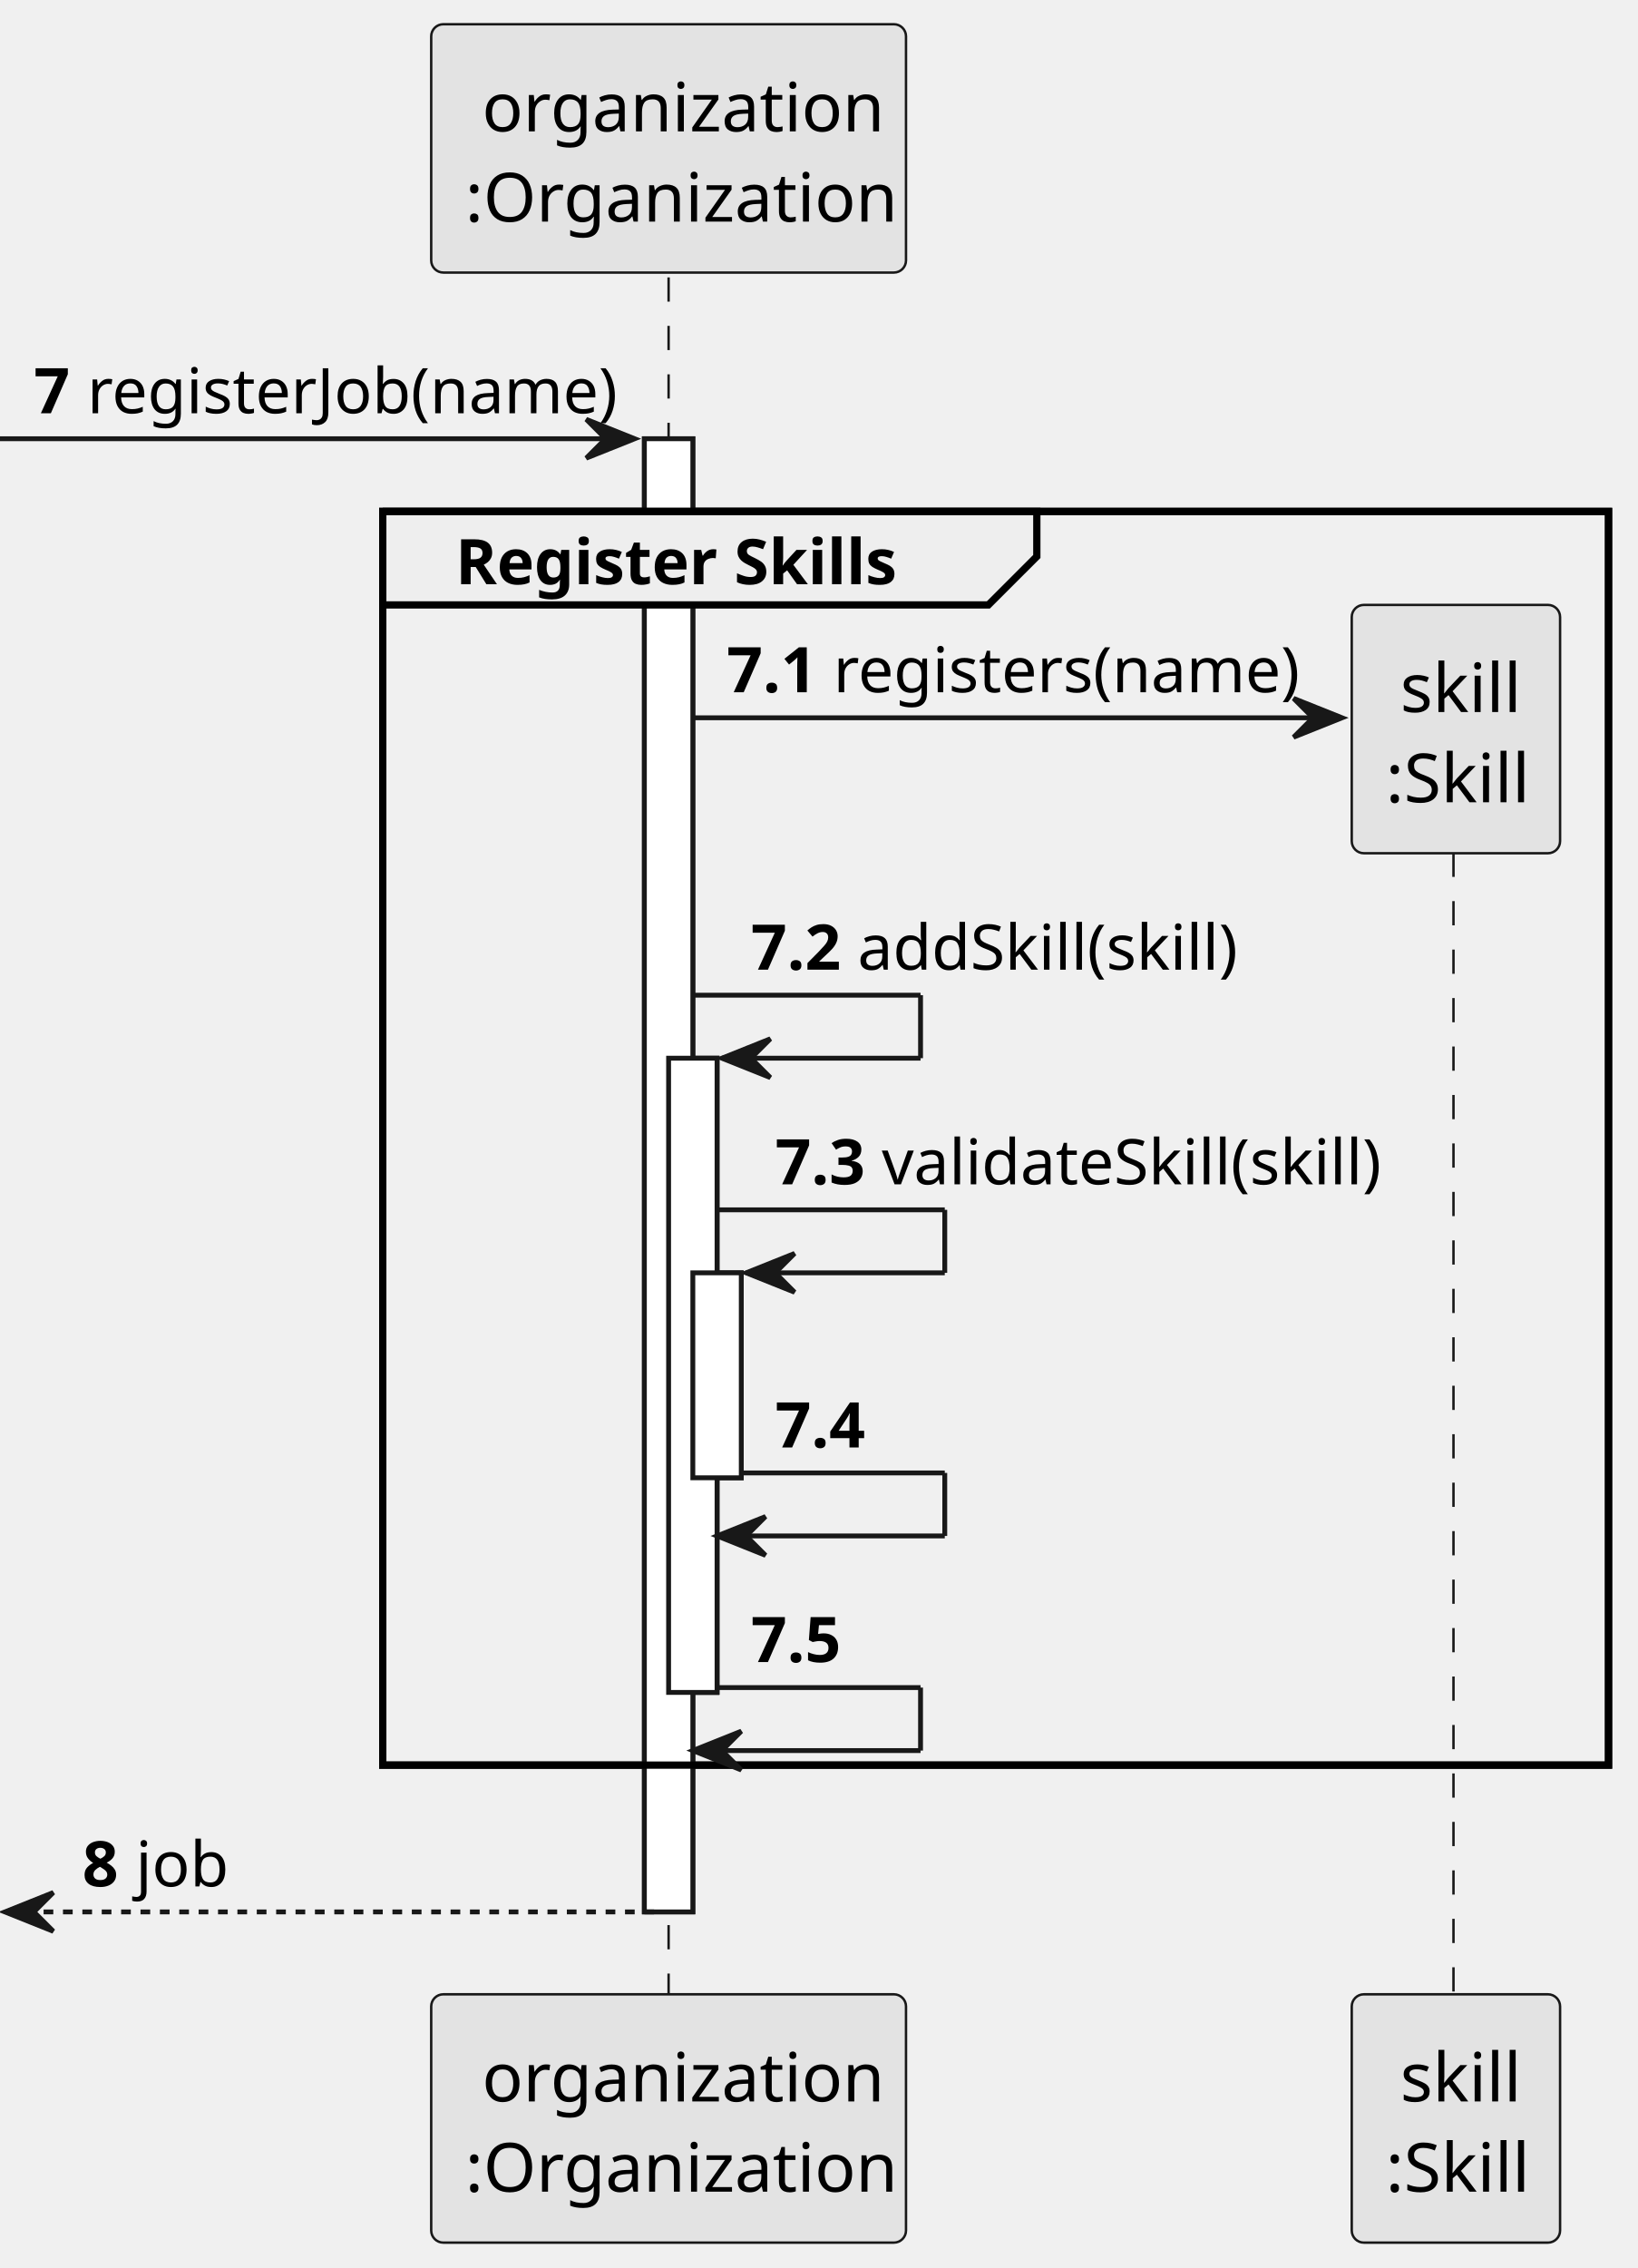
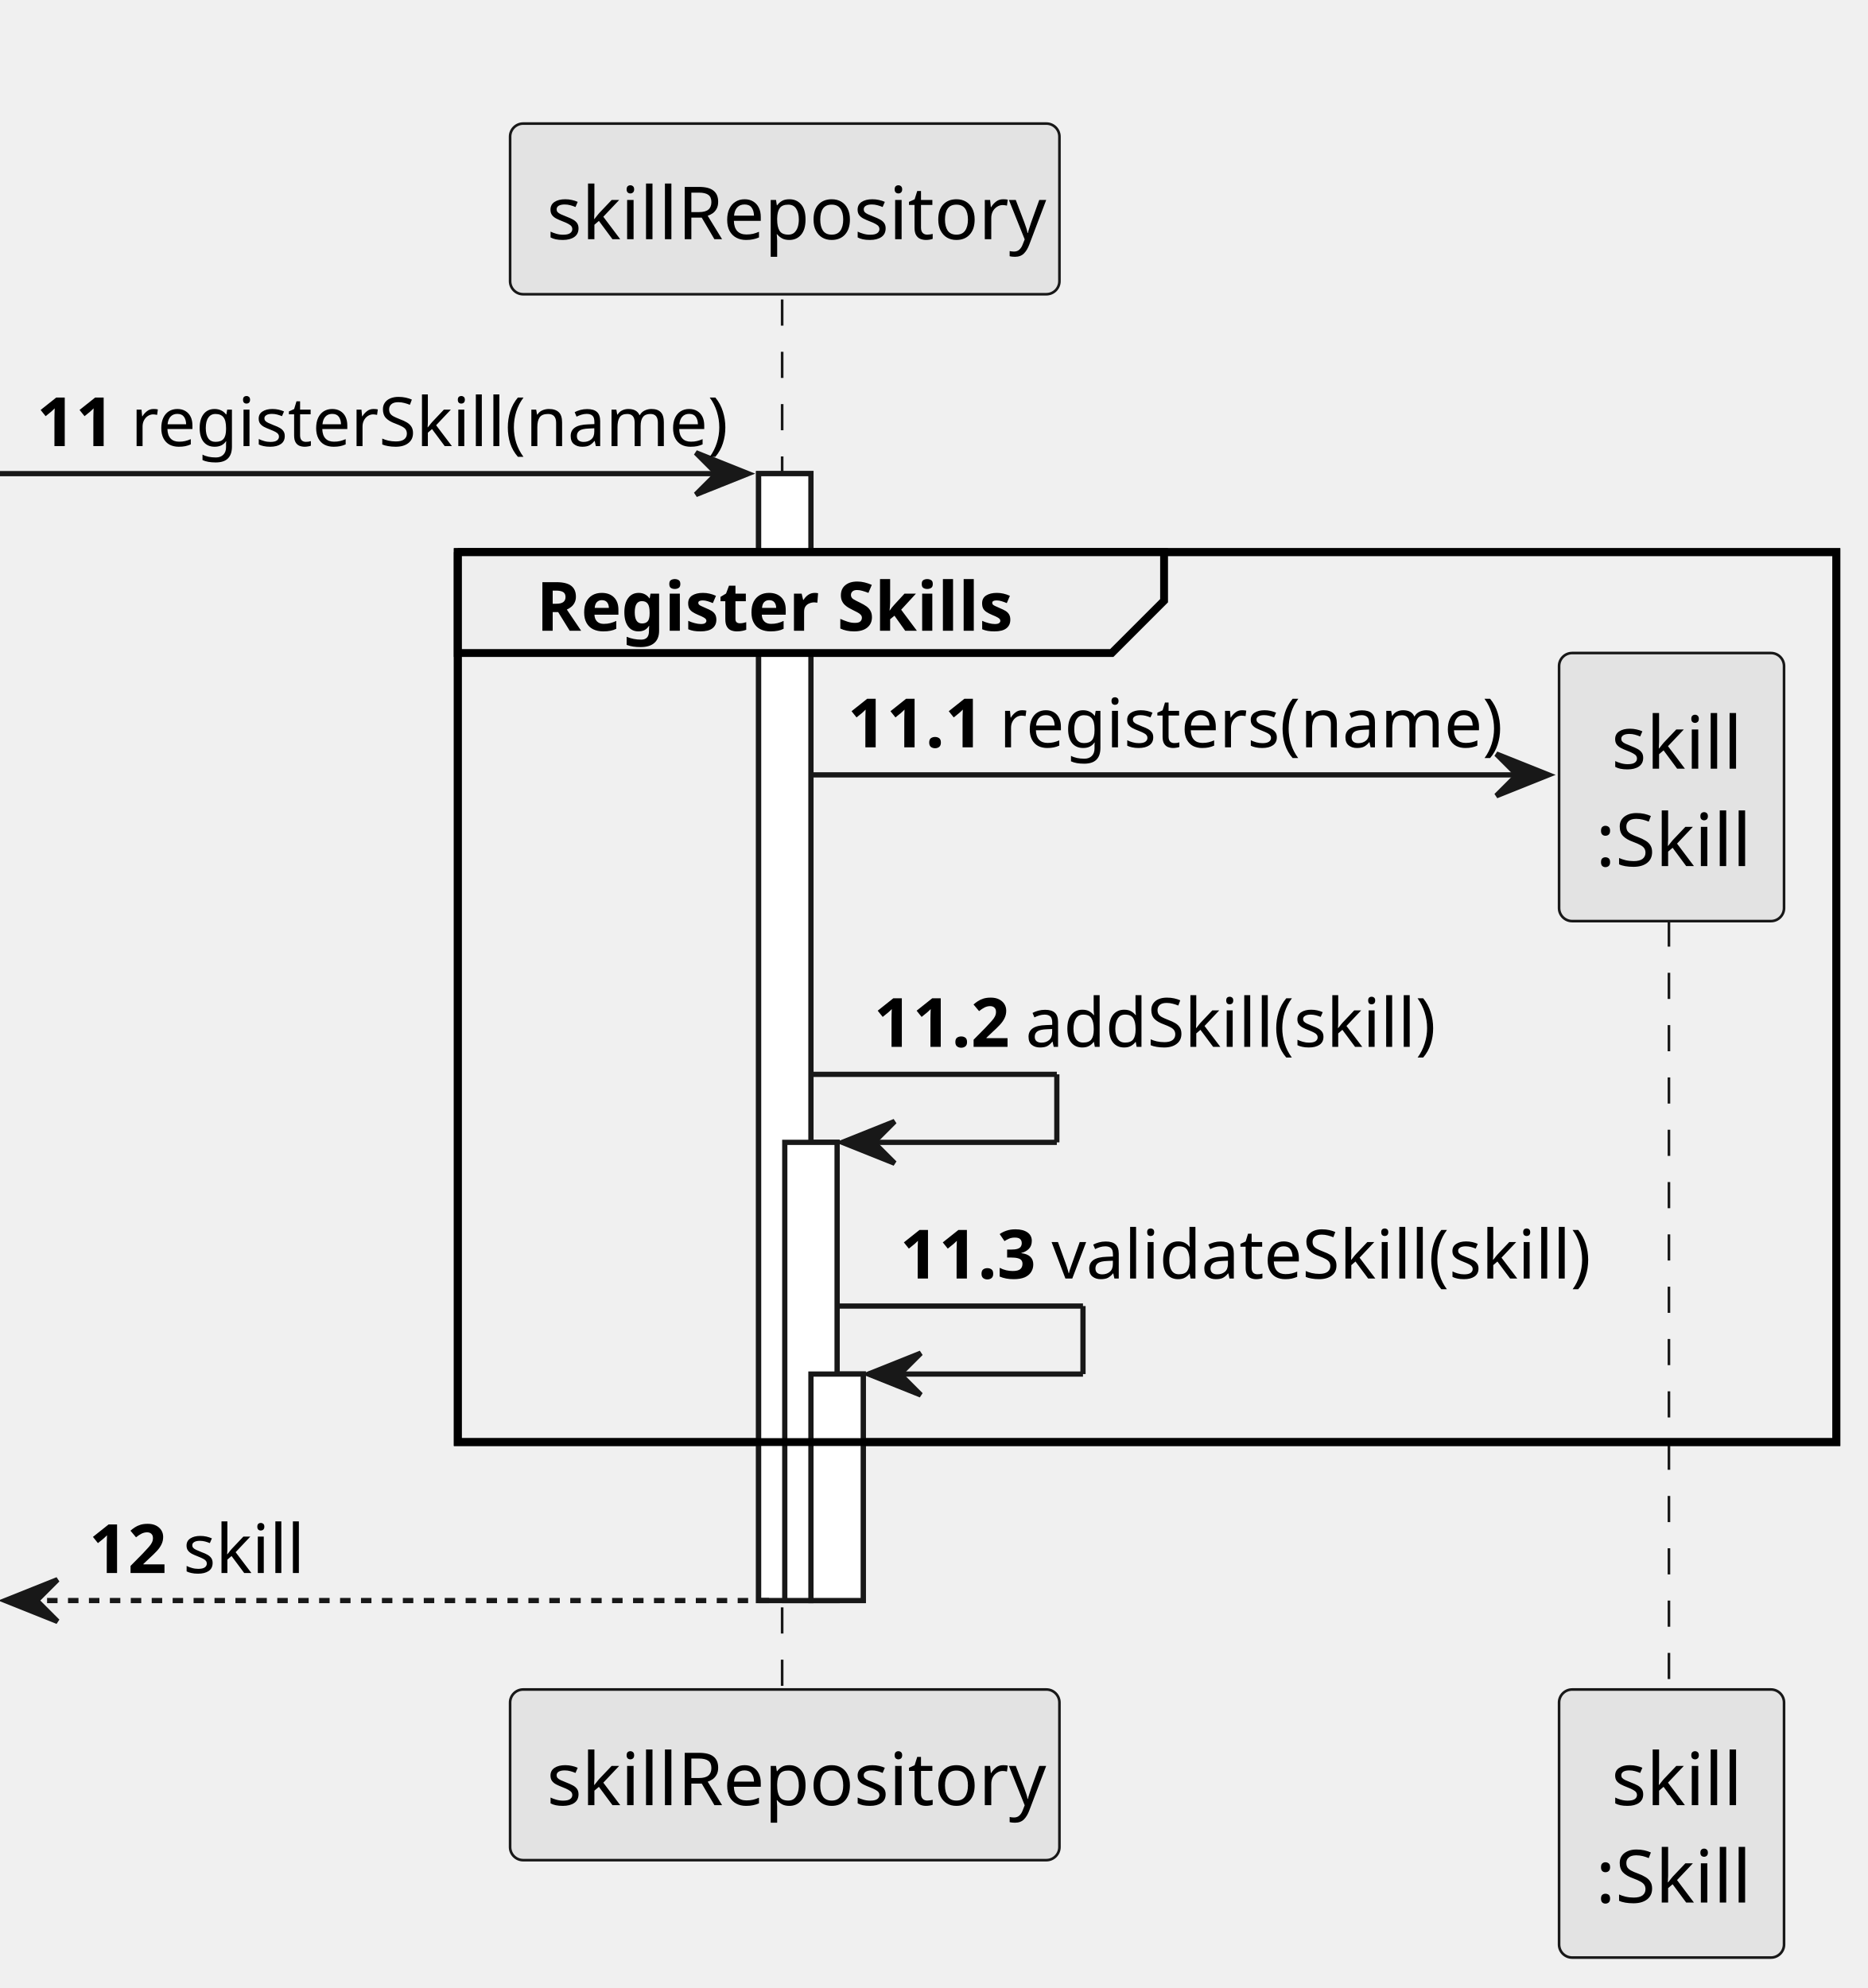
- <svg xmlns="http://www.w3.org/2000/svg" contentStyleType="text/css" height="468px" preserveAspectRatio="none" style="width:338px;height:468px;background:#FFFFFF;" version="1.1" viewBox="0 0 338 468" width="338px" zoomAndPan="magnify">
+ <svg xmlns="http://www.w3.org/2000/svg" contentStyleType="text/css" height="380px" preserveAspectRatio="none" style="width:357px;height:380px;background:#FFFFFF;" version="1.1" viewBox="0 0 357 380" width="357px" zoomAndPan="magnify">
  <defs />
  <g>
-     <rect fill="#FFFFFF" height="303.988" style="stroke:#181818;stroke-width:1.0;" width="10" x="133" y="90.533" />
-     <rect fill="#FFFFFF" height="130.873" style="stroke:#181818;stroke-width:1.0;" width="10" x="138" y="218.357" />
-     <rect fill="#FFFFFF" height="42.291" style="stroke:#181818;stroke-width:1.0;" width="10" x="143" y="262.648" />
-     <rect fill="none" height="258.697" style="stroke:#000000;stroke-width:1.5;" width="253" x="79" y="105.533" />
-     <line style="stroke:#181818;stroke-width:0.5;stroke-dasharray:5.0,5.0;" x1="138" x2="138" y1="57.242" y2="412.522" />
-     <line style="stroke:#181818;stroke-width:0.5;stroke-dasharray:5.0,5.0;" x1="300" x2="300" y1="165.945" y2="412.522" />
-     <rect fill="#E3E3E3" height="51.242" rx="2.5" ry="2.5" style="stroke:#181818;stroke-width:0.5;" width="98" x="89" y="5" />
-     <text fill="#000000" font-family="sans-serif" font-size="14" lengthAdjust="spacing" textLength="77" x="99.5" y="27.107">organization</text>
-     <text fill="#000000" font-family="sans-serif" font-size="14" lengthAdjust="spacing" textLength="84" x="96" y="45.728">:Organization</text>
-     <rect fill="#E3E3E3" height="51.242" rx="2.5" ry="2.5" style="stroke:#181818;stroke-width:0.5;" width="98" x="89" y="411.522" />
-     <text fill="#000000" font-family="sans-serif" font-size="14" lengthAdjust="spacing" textLength="77" x="99.5" y="433.629">organization</text>
-     <text fill="#000000" font-family="sans-serif" font-size="14" lengthAdjust="spacing" textLength="84" x="96" y="452.25">:Organization</text>
-     <rect fill="#E3E3E3" height="51.242" rx="2.5" ry="2.5" style="stroke:#181818;stroke-width:0.5;" width="43" x="279" y="411.522" />
-     <text fill="#000000" font-family="sans-serif" font-size="14" lengthAdjust="spacing" textLength="23" x="289" y="433.629">skill</text>
-     <text fill="#000000" font-family="sans-serif" font-size="14" lengthAdjust="spacing" textLength="29" x="286" y="452.25">:Skill</text>
-     <rect fill="#FFFFFF" height="303.988" style="stroke:#181818;stroke-width:1.0;" width="10" x="133" y="90.533" />
-     <rect fill="#FFFFFF" height="130.873" style="stroke:#181818;stroke-width:1.0;" width="10" x="138" y="218.357" />
-     <rect fill="#FFFFFF" height="42.291" style="stroke:#181818;stroke-width:1.0;" width="10" x="143" y="262.648" />
-     <polygon fill="#181818" points="121,86.533,131,90.533,121,94.533,125,90.533" style="stroke:#181818;stroke-width:1.0;" />
-     <line style="stroke:#181818;stroke-width:1.0;" x1="0" x2="127" y1="90.533" y2="90.533" />
-     <text fill="#000000" font-family="sans-serif" font-size="13" font-weight="bold" lengthAdjust="spacing" textLength="7" x="7" y="85.27">7</text>
-     <text fill="#000000" font-family="sans-serif" font-size="13" lengthAdjust="spacing" textLength="103" x="18" y="85.27">registerJob(name)</text>
-     <path d="M79,105.533 L214,105.533 L214,114.824 L204,124.824 L79,124.824 L79,105.533 " fill="#EEEEEE" style="stroke:#000000;stroke-width:1.5;" />
-     <rect fill="none" height="258.697" style="stroke:#000000;stroke-width:1.5;" width="253" x="79" y="105.533" />
-     <text fill="#000000" font-family="sans-serif" font-size="13" font-weight="bold" lengthAdjust="spacing" textLength="90" x="94" y="120.561">Register Skills</text>
-     <polygon fill="#181818" points="267,144.115,277,148.115,267,152.115,271,148.115" style="stroke:#181818;stroke-width:1.0;" />
-     <line style="stroke:#181818;stroke-width:1.0;" x1="143" x2="273" y1="148.115" y2="148.115" />
-     <text fill="#000000" font-family="sans-serif" font-size="13" font-weight="bold" lengthAdjust="spacing" textLength="18" x="150" y="142.852">7.1</text>
-     <text fill="#000000" font-family="sans-serif" font-size="13" lengthAdjust="spacing" textLength="90" x="172" y="142.852">registers(name)</text>
-     <rect fill="#E3E3E3" height="51.242" rx="2.5" ry="2.5" style="stroke:#181818;stroke-width:0.5;" width="43" x="279" y="124.824" />
-     <text fill="#000000" font-family="sans-serif" font-size="14" lengthAdjust="spacing" textLength="23" x="289" y="146.932">skill</text>
-     <text fill="#000000" font-family="sans-serif" font-size="14" lengthAdjust="spacing" textLength="29" x="286" y="165.553">:Skill</text>
-     <line style="stroke:#181818;stroke-width:1.0;" x1="143" x2="190" y1="205.357" y2="205.357" />
-     <line style="stroke:#181818;stroke-width:1.0;" x1="190" x2="190" y1="205.357" y2="218.357" />
-     <line style="stroke:#181818;stroke-width:1.0;" x1="149" x2="190" y1="218.357" y2="218.357" />
-     <polygon fill="#181818" points="159,214.357,149,218.357,159,222.357,155,218.357" style="stroke:#181818;stroke-width:1.0;" />
-     <text fill="#000000" font-family="sans-serif" font-size="13" font-weight="bold" lengthAdjust="spacing" textLength="18" x="155" y="200.095">7.2</text>
-     <text fill="#000000" font-family="sans-serif" font-size="13" lengthAdjust="spacing" textLength="77" x="177" y="200.095">addSkill(skill)</text>
-     <line style="stroke:#181818;stroke-width:1.0;" x1="148" x2="195" y1="249.648" y2="249.648" />
-     <line style="stroke:#181818;stroke-width:1.0;" x1="195" x2="195" y1="249.648" y2="262.648" />
-     <line style="stroke:#181818;stroke-width:1.0;" x1="154" x2="195" y1="262.648" y2="262.648" />
-     <polygon fill="#181818" points="164,258.648,154,262.648,164,266.648,160,262.648" style="stroke:#181818;stroke-width:1.0;" />
-     <text fill="#000000" font-family="sans-serif" font-size="13" font-weight="bold" lengthAdjust="spacing" textLength="18" x="160" y="244.386">7.3</text>
-     <text fill="#000000" font-family="sans-serif" font-size="13" lengthAdjust="spacing" textLength="99" x="182" y="244.386">validateSkill(skill)</text>
-     <line style="stroke:#181818;stroke-width:1.0;" x1="153" x2="195" y1="303.94" y2="303.94" />
-     <line style="stroke:#181818;stroke-width:1.0;" x1="195" x2="195" y1="303.94" y2="316.94" />
-     <line style="stroke:#181818;stroke-width:1.0;" x1="148" x2="195" y1="316.94" y2="316.94" />
-     <polygon fill="#181818" points="158,312.94,148,316.94,158,320.94,154,316.94" style="stroke:#181818;stroke-width:1.0;" />
-     <text fill="#000000" font-family="sans-serif" font-size="13" font-weight="bold" lengthAdjust="spacing" textLength="18" x="160" y="298.677">7.4</text>
-     <text fill="#000000" font-family="sans-serif" font-size="13" lengthAdjust="spacing" textLength="4" x="182" y="298.677"> </text>
-     <line style="stroke:#181818;stroke-width:1.0;" x1="148" x2="190" y1="348.231" y2="348.231" />
-     <line style="stroke:#181818;stroke-width:1.0;" x1="190" x2="190" y1="348.231" y2="361.231" />
-     <line style="stroke:#181818;stroke-width:1.0;" x1="143" x2="190" y1="361.231" y2="361.231" />
-     <polygon fill="#181818" points="153,357.231,143,361.231,153,365.231,149,361.231" style="stroke:#181818;stroke-width:1.0;" />
-     <text fill="#000000" font-family="sans-serif" font-size="13" font-weight="bold" lengthAdjust="spacing" textLength="18" x="155" y="342.968">7.5</text>
-     <text fill="#000000" font-family="sans-serif" font-size="13" lengthAdjust="spacing" textLength="4" x="177" y="342.968"> </text>
-     <polygon fill="#181818" points="11,390.522,1,394.522,11,398.522,7,394.522" style="stroke:#181818;stroke-width:1.0;" />
-     <line style="stroke:#181818;stroke-width:1.0;stroke-dasharray:2.0,2.0;" x1="5" x2="137" y1="394.522" y2="394.522" />
-     <text fill="#000000" font-family="sans-serif" font-size="13" font-weight="bold" lengthAdjust="spacing" textLength="7" x="17" y="389.259">8</text>
-     <text fill="#000000" font-family="sans-serif" font-size="13" lengthAdjust="spacing" textLength="17" x="28" y="389.259">job</text>
+     <rect fill="#FFFFFF" height="215.406" style="stroke:#181818;stroke-width:1.0;" width="10" x="145" y="90.533" />
+     <rect fill="#FFFFFF" height="87.582" style="stroke:#181818;stroke-width:1.0;" width="10" x="150" y="218.357" />
+     <rect fill="#FFFFFF" height="43.291" style="stroke:#181818;stroke-width:1.0;" width="10" x="155" y="262.648" />
+     <rect fill="none" height="170.115" style="stroke:#000000;stroke-width:1.5;" width="263.5" x="87.5" y="105.533" />
+     <line style="stroke:#181818;stroke-width:0.5;stroke-dasharray:5.0,5.0;" x1="149.5" x2="149.5" y1="57.242" y2="323.94" />
+     <line style="stroke:#181818;stroke-width:0.5;stroke-dasharray:5.0,5.0;" x1="319" x2="319" y1="165.945" y2="323.94" />
+     <rect fill="#E3E3E3" height="32.621" rx="2.5" ry="2.5" style="stroke:#181818;stroke-width:0.5;" width="105" x="97.5" y="23.621" />
+     <text fill="#000000" font-family="sans-serif" font-size="14" lengthAdjust="spacing" textLength="91" x="104.5" y="45.728">skillRepository</text>
+     <rect fill="#E3E3E3" height="32.621" rx="2.5" ry="2.5" style="stroke:#181818;stroke-width:0.5;" width="105" x="97.5" y="322.94" />
+     <text fill="#000000" font-family="sans-serif" font-size="14" lengthAdjust="spacing" textLength="91" x="104.5" y="345.047">skillRepository</text>
+     <rect fill="#E3E3E3" height="51.242" rx="2.5" ry="2.5" style="stroke:#181818;stroke-width:0.5;" width="43" x="298" y="322.94" />
+     <text fill="#000000" font-family="sans-serif" font-size="14" lengthAdjust="spacing" textLength="23" x="308" y="345.047">skill</text>
+     <text fill="#000000" font-family="sans-serif" font-size="14" lengthAdjust="spacing" textLength="29" x="305" y="363.668">:Skill</text>
+     <rect fill="#FFFFFF" height="215.406" style="stroke:#181818;stroke-width:1.0;" width="10" x="145" y="90.533" />
+     <rect fill="#FFFFFF" height="87.582" style="stroke:#181818;stroke-width:1.0;" width="10" x="150" y="218.357" />
+     <rect fill="#FFFFFF" height="43.291" style="stroke:#181818;stroke-width:1.0;" width="10" x="155" y="262.648" />
+     <polygon fill="#181818" points="133,86.533,143,90.533,133,94.533,137,90.533" style="stroke:#181818;stroke-width:1.0;" />
+     <line style="stroke:#181818;stroke-width:1.0;" x1="0" x2="139" y1="90.533" y2="90.533" />
+     <text fill="#000000" font-family="sans-serif" font-size="13" font-weight="bold" lengthAdjust="spacing" textLength="14" x="7" y="85.27">11</text>
+     <text fill="#000000" font-family="sans-serif" font-size="13" lengthAdjust="spacing" textLength="108" x="25" y="85.27">registerSkill(name)</text>
+     <path d="M87.5,105.533 L222.5,105.533 L222.5,114.824 L212.5,124.824 L87.5,124.824 L87.5,105.533 " fill="#EEEEEE" style="stroke:#000000;stroke-width:1.5;" />
+     <rect fill="none" height="170.115" style="stroke:#000000;stroke-width:1.5;" width="263.5" x="87.5" y="105.533" />
+     <text fill="#000000" font-family="sans-serif" font-size="13" font-weight="bold" lengthAdjust="spacing" textLength="90" x="102.5" y="120.561">Register Skills</text>
+     <polygon fill="#181818" points="286,144.115,296,148.115,286,152.115,290,148.115" style="stroke:#181818;stroke-width:1.0;" />
+     <line style="stroke:#181818;stroke-width:1.0;" x1="155" x2="292" y1="148.115" y2="148.115" />
+     <text fill="#000000" font-family="sans-serif" font-size="13" font-weight="bold" lengthAdjust="spacing" textLength="25" x="162" y="142.852">11.1</text>
+     <text fill="#000000" font-family="sans-serif" font-size="13" lengthAdjust="spacing" textLength="90" x="191" y="142.852">registers(name)</text>
+     <rect fill="#E3E3E3" height="51.242" rx="2.5" ry="2.5" style="stroke:#181818;stroke-width:0.5;" width="43" x="298" y="124.824" />
+     <text fill="#000000" font-family="sans-serif" font-size="14" lengthAdjust="spacing" textLength="23" x="308" y="146.932">skill</text>
+     <text fill="#000000" font-family="sans-serif" font-size="14" lengthAdjust="spacing" textLength="29" x="305" y="165.553">:Skill</text>
+     <line style="stroke:#181818;stroke-width:1.0;" x1="155" x2="202" y1="205.357" y2="205.357" />
+     <line style="stroke:#181818;stroke-width:1.0;" x1="202" x2="202" y1="205.357" y2="218.357" />
+     <line style="stroke:#181818;stroke-width:1.0;" x1="161" x2="202" y1="218.357" y2="218.357" />
+     <polygon fill="#181818" points="171,214.357,161,218.357,171,222.357,167,218.357" style="stroke:#181818;stroke-width:1.0;" />
+     <text fill="#000000" font-family="sans-serif" font-size="13" font-weight="bold" lengthAdjust="spacing" textLength="25" x="167" y="200.095">11.2</text>
+     <text fill="#000000" font-family="sans-serif" font-size="13" lengthAdjust="spacing" textLength="77" x="196" y="200.095">addSkill(skill)</text>
+     <line style="stroke:#181818;stroke-width:1.0;" x1="160" x2="207" y1="249.648" y2="249.648" />
+     <line style="stroke:#181818;stroke-width:1.0;" x1="207" x2="207" y1="249.648" y2="262.648" />
+     <line style="stroke:#181818;stroke-width:1.0;" x1="166" x2="207" y1="262.648" y2="262.648" />
+     <polygon fill="#181818" points="176,258.648,166,262.648,176,266.648,172,262.648" style="stroke:#181818;stroke-width:1.0;" />
+     <text fill="#000000" font-family="sans-serif" font-size="13" font-weight="bold" lengthAdjust="spacing" textLength="25" x="172" y="244.386">11.3</text>
+     <text fill="#000000" font-family="sans-serif" font-size="13" lengthAdjust="spacing" textLength="99" x="201" y="244.386">validateSkill(skill)</text>
+     <polygon fill="#181818" points="11,301.94,1,305.94,11,309.94,7,305.94" style="stroke:#181818;stroke-width:1.0;" />
+     <line style="stroke:#181818;stroke-width:1.0;stroke-dasharray:2.0,2.0;" x1="5" x2="149" y1="305.94" y2="305.94" />
+     <text fill="#000000" font-family="sans-serif" font-size="13" font-weight="bold" lengthAdjust="spacing" textLength="14" x="17" y="300.677">12</text>
+     <text fill="#000000" font-family="sans-serif" font-size="13" lengthAdjust="spacing" textLength="23" x="35" y="300.677">skill</text>
  </g>
</svg>
